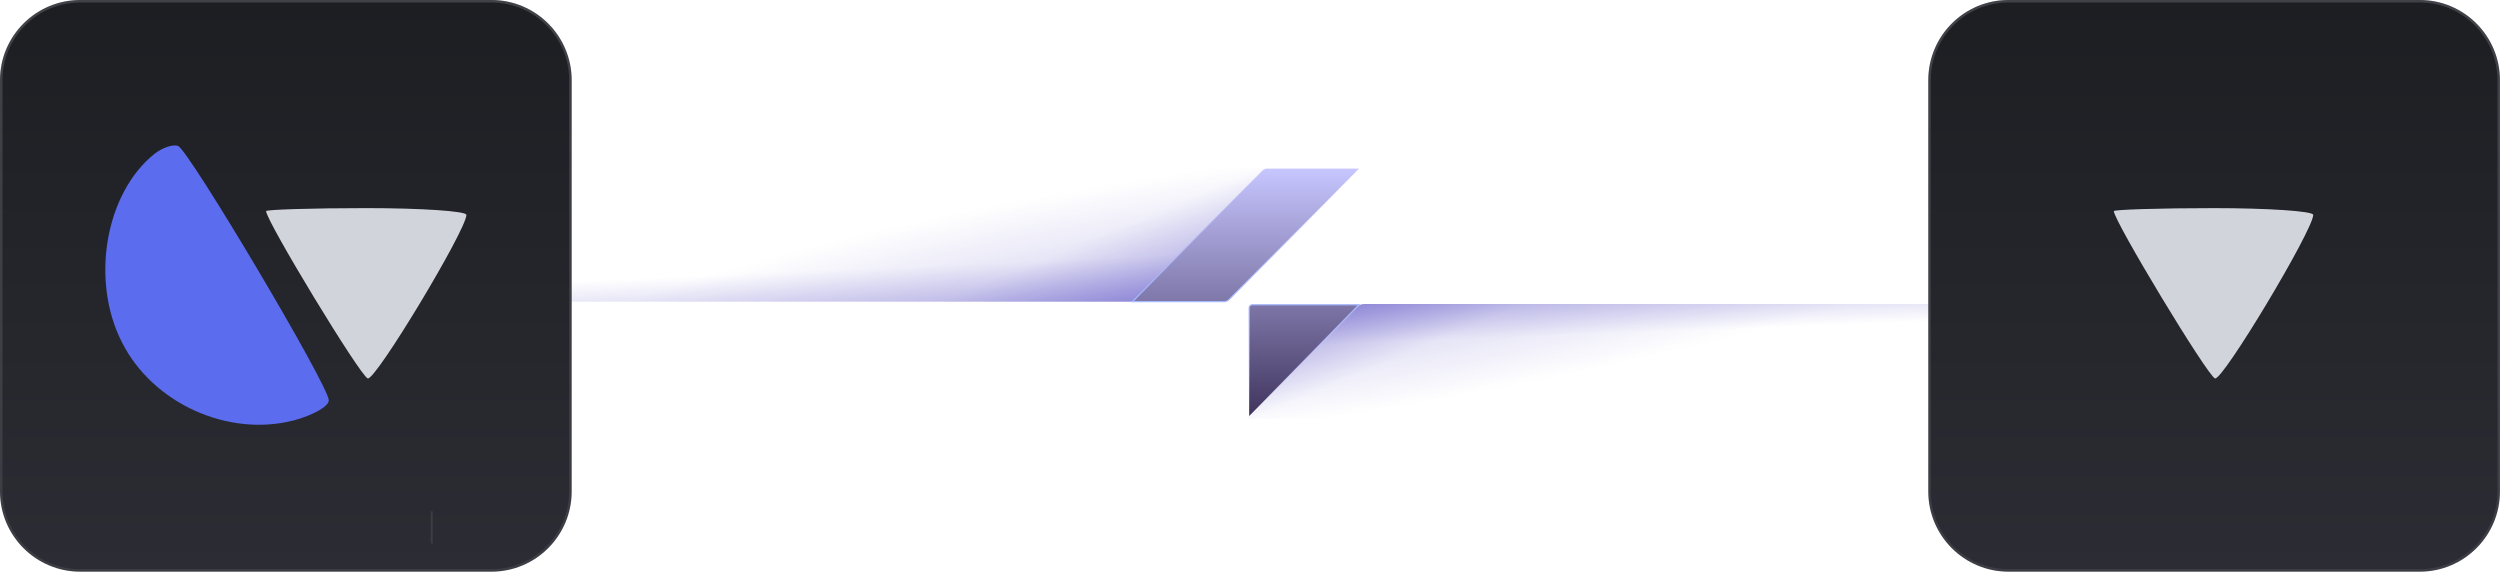
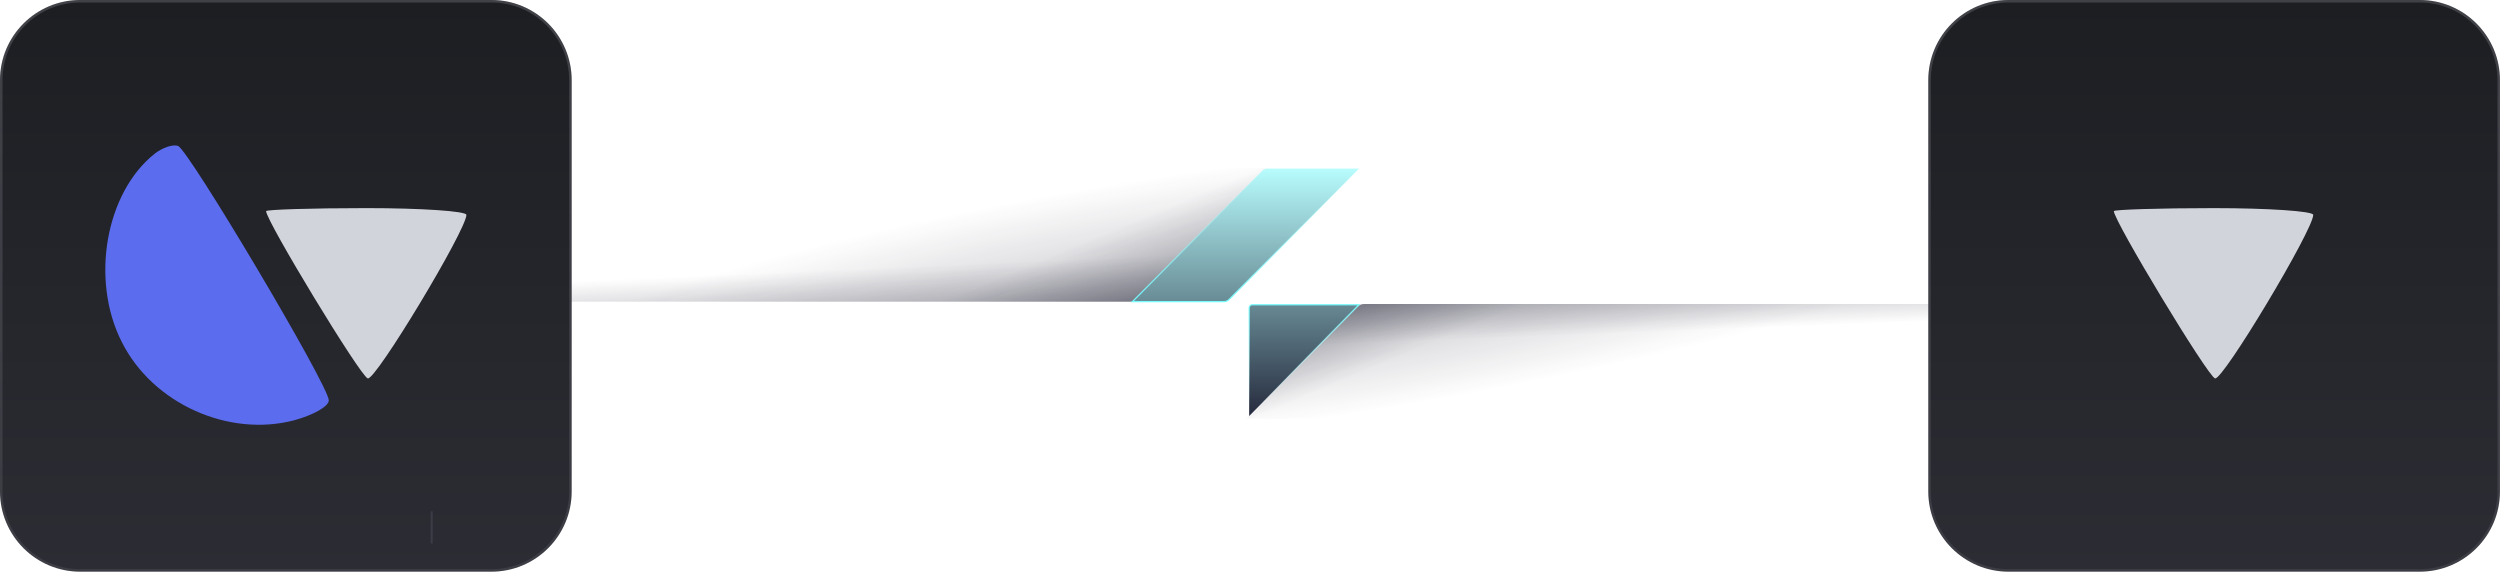
<svg xmlns="http://www.w3.org/2000/svg" width="997" height="228" viewBox="0 0 997 228" fill="none">
  <path d="M247.112 68.17C247.862 67.421 248.879 67 249.938 67L505.755 67L453.55 119.132C452.8 119.881 451.783 120.302 450.723 120.302H194.906L247.112 68.17Z" fill="url(#paint0_linear_867_172)" fill-opacity="0.25" />
  <path d="M749.229 166.003C748.498 166.646 747.559 167 746.586 167L497.266 167L540.901 122.446C541.653 121.678 542.683 121.245 543.758 121.245L800.096 121.245L749.229 166.003Z" fill="url(#paint1_linear_867_172)" fill-opacity="0.25" />
  <path d="M247.112 68.17C247.862 67.421 248.879 67 249.938 67L505.755 67L453.55 119.132C452.8 119.881 451.783 120.302 450.723 120.302H194.906L247.112 68.17Z" fill="url(#paint2_linear_867_172)" fill-opacity="0.25" />
  <path d="M716.451 165.811C715.699 166.572 714.674 167 713.605 167L497.265 167L541.287 122.434C542.038 121.673 543.063 121.245 544.133 121.245L760.473 121.245L716.451 165.811Z" fill="url(#paint3_linear_867_172)" fill-opacity="0.25" />
  <path d="M248.283 67L505.755 67L452.378 120.302H194.906L248.283 67Z" fill="url(#paint4_radial_867_172)" fill-opacity="0.25" />
  <path d="M755.513 165.828C754.762 166.579 753.745 167 752.684 167L497.03 167L541.451 122.422C542.202 121.669 543.221 121.245 544.285 121.245L800.096 121.245L755.513 165.828Z" fill="url(#paint5_radial_867_172)" fill-opacity="0.25" />
  <path d="M505.399 67.25L541.946 67.25L490.106 119.481C489.595 119.996 488.904 120.284 488.185 120.284H451.637L503.478 68.053C503.989 67.538 504.68 67.25 505.399 67.25ZM499.396 121.538L541.949 121.538L498.158 165.919V122.796C498.158 122.098 498.715 121.538 499.396 121.538Z" fill="url(#paint6_linear_867_172)" stroke="url(#paint7_linear_867_172)" stroke-width="0.5" />
  <rect width="227.982" height="227.982" rx="32" fill="url(#paint8_linear_867_172)" />
  <rect x="0.5" y="0.5" width="226.982" height="226.982" rx="31.5" stroke="url(#paint9_linear_867_172)" stroke-opacity="0.4" />
  <line x1="172.162" y1="203.899" x2="172.162" y2="216.743" stroke="#3C3C47" stroke-width="0.75" />
  <path d="M61.7 61.284C42.112 76.816 35.927 111.677 48.642 136.529C61.013 161.035 91.254 174.496 117.371 167.593C124.932 165.522 131.117 162.071 131.117 159.655C131.117 153.787 75.103 59.558 70.979 58.178C68.917 57.487 64.793 58.868 61.7 61.284Z" fill="#5B6DEE" />
  <path d="M106.121 84.193C106.121 88.082 143.694 150.006 146.653 150.903C149.611 152.1 186.001 91.671 186.001 85.689C186.001 84.193 167.954 82.996 146.061 82.996C124.168 82.996 106.121 83.594 106.121 84.193Z" fill="#D2D4DC" />
  <rect x="769" width="227.982" height="227.982" rx="32" fill="url(#paint10_linear_867_172)" />
  <rect x="769.5" y="0.5" width="226.982" height="226.982" rx="31.5" stroke="url(#paint11_linear_867_172)" stroke-opacity="0.4" />
  <path d="M843 84.196C843 88.085 880.402 150.005 883.347 150.902C886.292 152.099 922.516 91.675 922.516 85.692C922.516 84.196 904.551 83 882.758 83C860.965 83 843 83.598 843 84.196Z" fill="#D2D4DC" />
  <defs>
    <linearGradient id="paint0_linear_867_172" x1="438.491" y1="120.302" x2="437.737" y2="103.035" gradientUnits="userSpaceOnUse">
-       <stop stop-color="#4338BC" />
-       <stop offset="1" stop-color="#4338BC" stop-opacity="0" />
+       <stop stop-color="#1A1A2E" />
+       <stop offset="1" stop-color="#1A1A2E" stop-opacity="0" />
    </linearGradient>
    <linearGradient id="paint1_linear_867_172" x1="562.795" y1="121.245" x2="563.365" y2="136.073" gradientUnits="userSpaceOnUse">
-       <stop stop-color="#4338BC" />
-       <stop offset="1" stop-color="#4338BC" stop-opacity="0" />
+       <stop stop-color="#1A1A2E" />
+       <stop offset="1" stop-color="#1A1A2E" stop-opacity="0" />
    </linearGradient>
    <linearGradient id="paint2_linear_867_172" x1="451.196" y1="120.302" x2="439.9" y2="93.311" gradientUnits="userSpaceOnUse">
-       <stop stop-color="#4338BC" />
-       <stop offset="1" stop-color="#4338BC" stop-opacity="0" />
+       <stop stop-color="#1A1A2E" />
+       <stop offset="1" stop-color="#1A1A2E" stop-opacity="0" />
    </linearGradient>
    <linearGradient id="paint3_linear_867_172" x1="543.462" y1="121.245" x2="553.252" y2="144.319" gradientUnits="userSpaceOnUse">
-       <stop stop-color="#4338BC" />
-       <stop offset="1" stop-color="#4338BC" stop-opacity="0" />
+       <stop stop-color="#1A1A2E" />
+       <stop offset="1" stop-color="#1A1A2E" stop-opacity="0" />
    </linearGradient>
    <radialGradient id="paint4_radial_867_172" cx="0" cy="0" r="1" gradientUnits="userSpaceOnUse" gradientTransform="translate(453.812 120.302) rotate(-99.4208) scale(47.9426 279.662)">
-       <stop stop-color="#4338BC" />
-       <stop offset="1" stop-color="#4338BC" stop-opacity="0" />
+       <stop stop-color="#1A1A2E" />
+       <stop offset="1" stop-color="#1A1A2E" stop-opacity="0" />
    </radialGradient>
    <radialGradient id="paint5_radial_867_172" cx="0" cy="0" r="1" gradientUnits="userSpaceOnUse" gradientTransform="translate(541.19 121.245) rotate(80.6117) scale(43.0292 289.632)">
-       <stop stop-color="#4338BC" />
-       <stop offset="1" stop-color="#4338BC" stop-opacity="0" />
+       <stop stop-color="#1A1A2E" />
+       <stop offset="1" stop-color="#1A1A2E" stop-opacity="0" />
    </radialGradient>
    <linearGradient id="paint6_linear_867_172" x1="496.792" y1="67" x2="496.792" y2="173.637" gradientUnits="userSpaceOnUse">
-       <stop stop-color="#C7C6FF" />
-       <stop offset="1" stop-color="#362952" />
+       <stop stop-color="#B8FDFE" />
+       <stop offset="1" stop-color="#1A1A2E" />
    </linearGradient>
    <linearGradient id="paint7_linear_867_172" x1="496.792" y1="67" x2="496.792" y2="166.528" gradientUnits="userSpaceOnUse">
-       <stop stop-color="#C2B5FF" stop-opacity="0" />
-       <stop offset="0.536" stop-color="#A5B9FF" />
-       <stop offset="0.953" stop-color="#C2B5FF" stop-opacity="0" />
+       <stop stop-color="#B8FDFE" stop-opacity="0" />
+       <stop offset="0.536" stop-color="#75FBFD" />
+       <stop offset="0.953" stop-color="#B8FDFE" stop-opacity="0" />
    </linearGradient>
    <linearGradient id="paint8_linear_867_172" x1="113.991" y1="0" x2="113.991" y2="227.982" gradientUnits="userSpaceOnUse">
      <stop stop-color="#1D1E22" />
      <stop offset="1" stop-color="#2C2D34" />
    </linearGradient>
    <linearGradient id="paint9_linear_867_172" x1="113.991" y1="0" x2="113.991" y2="227.982" gradientUnits="userSpaceOnUse">
      <stop stop-color="#ECEEFE" stop-opacity="0.42" />
      <stop offset="1" stop-color="#F3F4FF" stop-opacity="0.2" />
    </linearGradient>
    <linearGradient id="paint10_linear_867_172" x1="882.991" y1="0" x2="882.991" y2="227.982" gradientUnits="userSpaceOnUse">
      <stop stop-color="#1D1E22" />
      <stop offset="1" stop-color="#2C2D34" />
    </linearGradient>
    <linearGradient id="paint11_linear_867_172" x1="882.991" y1="0" x2="882.991" y2="227.982" gradientUnits="userSpaceOnUse">
      <stop stop-color="#ECEEFE" stop-opacity="0.42" />
      <stop offset="1" stop-color="#F3F4FF" stop-opacity="0.2" />
    </linearGradient>
  </defs>
</svg>
